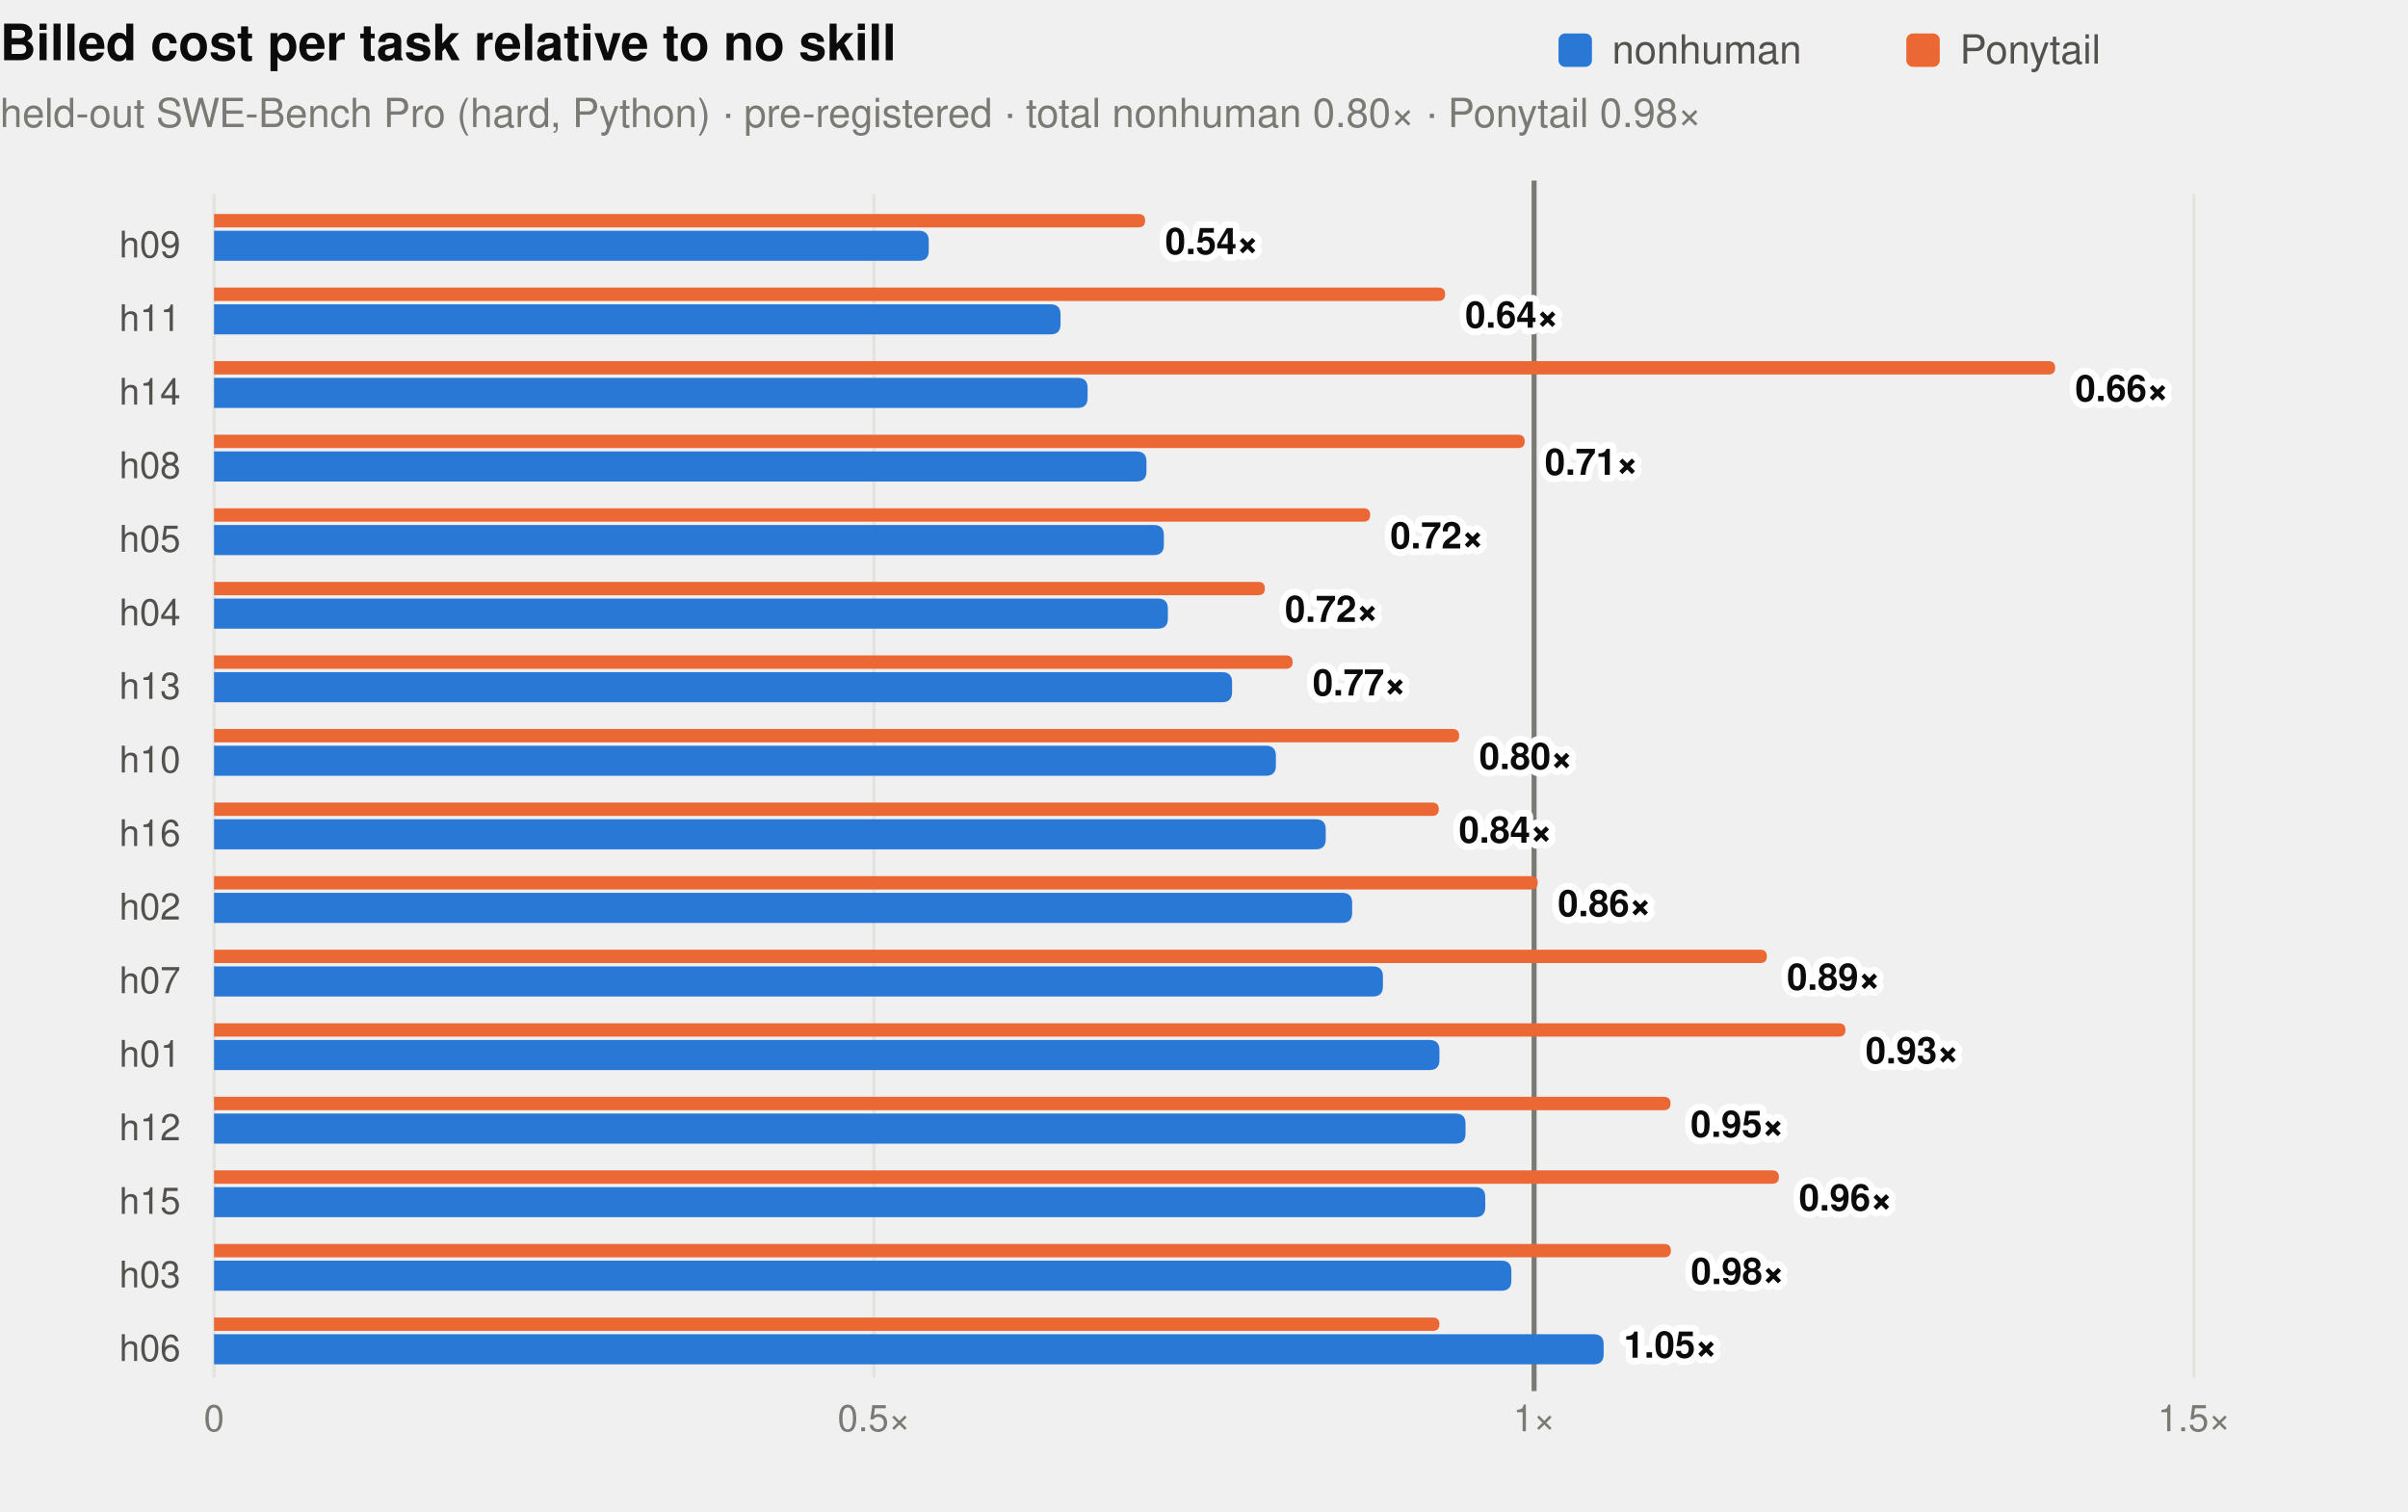
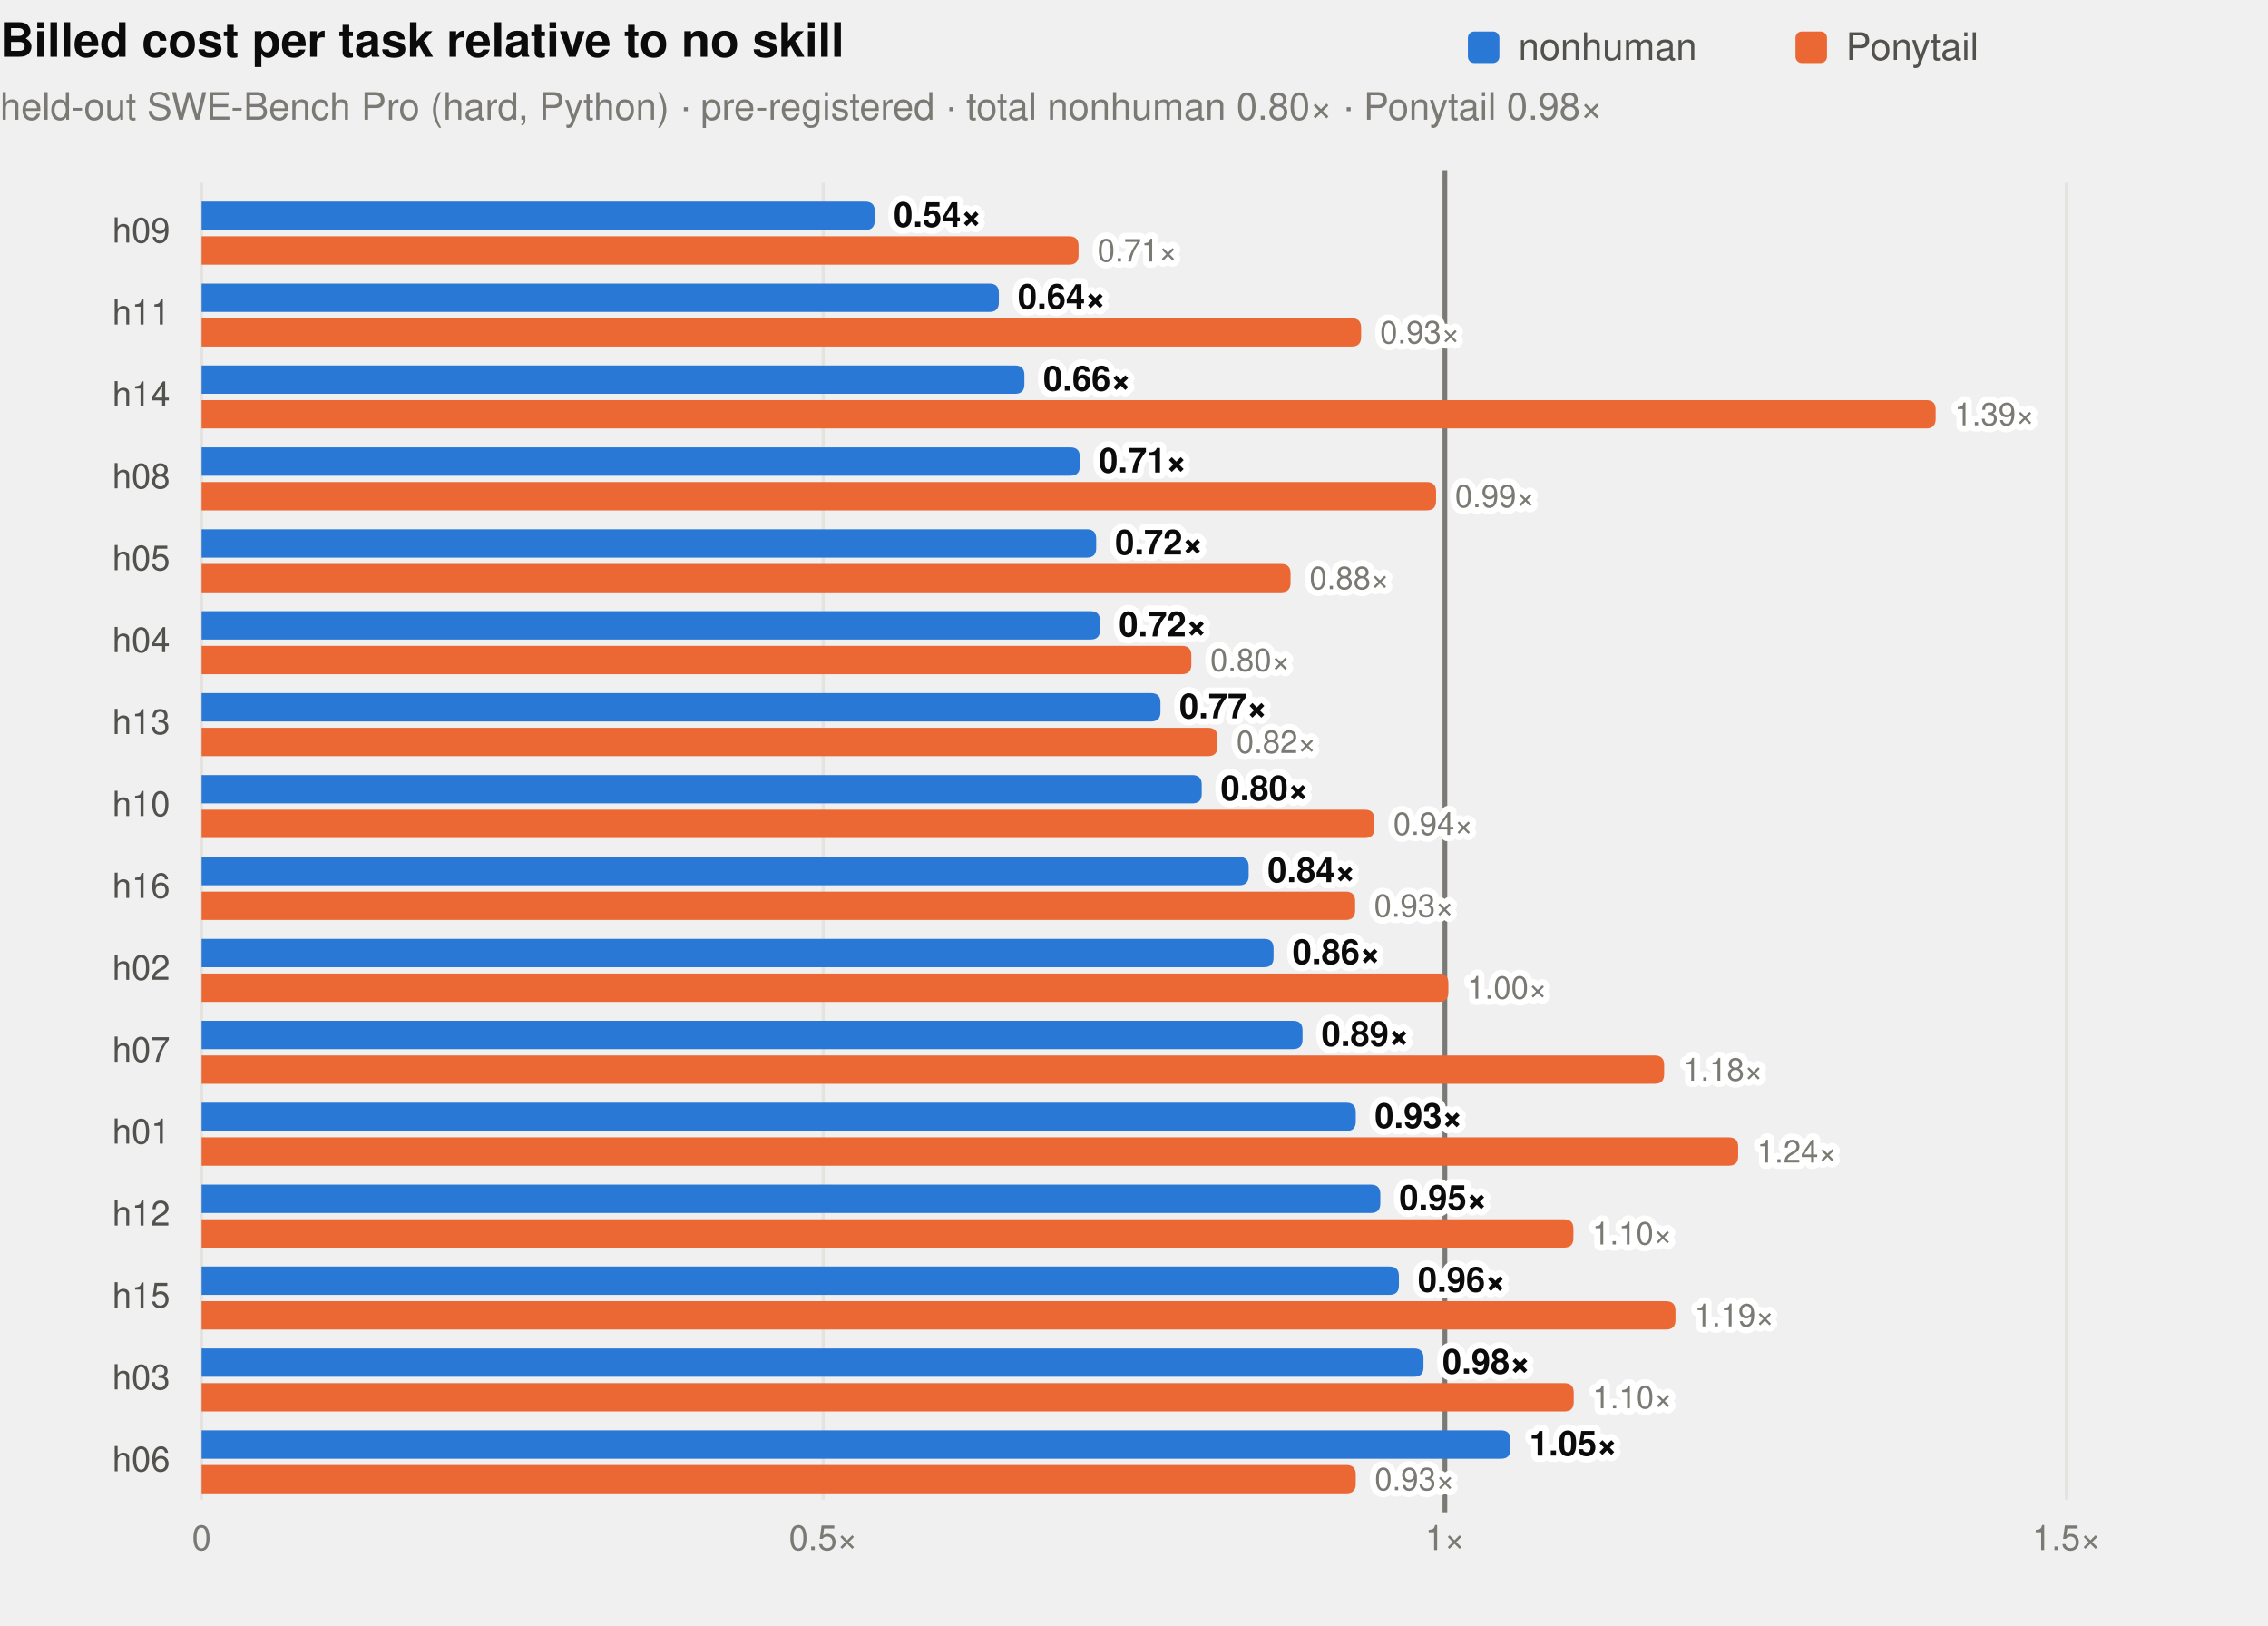
- <svg xmlns="http://www.w3.org/2000/svg" width="720" height="452" viewBox="0 0 720 452" font-family="-apple-system,BlinkMacSystemFont,'Segoe UI',Helvetica,Arial,sans-serif" role="img" aria-label="Billed cost per held-out task relative to no skill">
+ <svg xmlns="http://www.w3.org/2000/svg" width="720" height="516" viewBox="0 0 720 516" font-family="-apple-system,BlinkMacSystemFont,'Segoe UI',Helvetica,Arial,sans-serif" role="img" aria-label="Billed cost per held-out task relative to no skill">
  <text x="0.0" y="18.0" fill="#0b0b0b" font-size="15" font-weight="600" text-anchor="start">Billed cost per task relative to no skill</text>
  <text x="0.0" y="38.0" fill="#7a7973" font-size="12" font-weight="400" text-anchor="start">held-out SWE-Bench Pro (hard, Python) · pre-registered · total nonhuman 0.80× · Ponytail 0.98×</text>
  <rect x="466" y="10" width="10" height="10" rx="2" fill="#2a78d6" />
  <text x="482.0" y="19.0" fill="#52514e" font-size="12" font-weight="400" text-anchor="start">nonhuman</text>
  <rect x="570" y="10" width="10" height="10" rx="2" fill="#eb6834" />
  <text x="586.0" y="19.0" fill="#52514e" font-size="12" font-weight="400" text-anchor="start">Ponytail</text>
-   <line x1="64.0" y1="58" x2="64.0" y2="412" stroke="#e4e3df" stroke-width="1" />
-   <text x="64.0" y="428.0" fill="#7a7973" font-size="11" font-weight="400" text-anchor="middle">0</text>
-   <line x1="261.3" y1="58" x2="261.3" y2="412" stroke="#e4e3df" stroke-width="1" />
-   <text x="261.3" y="428.0" fill="#7a7973" font-size="11" font-weight="400" text-anchor="middle">0.5×</text>
-   <line x1="458.7" y1="58" x2="458.7" y2="412" stroke="#e4e3df" stroke-width="1" />
-   <text x="458.7" y="428.0" fill="#7a7973" font-size="11" font-weight="400" text-anchor="middle">1×</text>
-   <line x1="656.0" y1="58" x2="656.0" y2="412" stroke="#e4e3df" stroke-width="1" />
-   <text x="656.0" y="428.0" fill="#7a7973" font-size="11" font-weight="400" text-anchor="middle">1.5×</text>
-   <line x1="458.7" y1="54" x2="458.7" y2="416" stroke="#7a7973" stroke-width="1.5" />
+   <line x1="64.0" y1="58" x2="64.0" y2="476" stroke="#e4e3df" stroke-width="1" />
+   <text x="64.0" y="492.0" fill="#7a7973" font-size="11" font-weight="400" text-anchor="middle">0</text>
+   <line x1="261.3" y1="58" x2="261.3" y2="476" stroke="#e4e3df" stroke-width="1" />
+   <text x="261.3" y="492.0" fill="#7a7973" font-size="11" font-weight="400" text-anchor="middle">0.5×</text>
+   <line x1="458.7" y1="58" x2="458.7" y2="476" stroke="#e4e3df" stroke-width="1" />
+   <text x="458.7" y="492.0" fill="#7a7973" font-size="11" font-weight="400" text-anchor="middle">1×</text>
+   <line x1="656.0" y1="58" x2="656.0" y2="476" stroke="#e4e3df" stroke-width="1" />
+   <text x="656.0" y="492.0" fill="#7a7973" font-size="11" font-weight="400" text-anchor="middle">1.5×</text>
+   <line x1="458.7" y1="54" x2="458.7" y2="480" stroke="#7a7973" stroke-width="1.5" />
  <text x="54.0" y="77.0" fill="#52514e" font-size="11" font-weight="400" text-anchor="end">h09</text>
-   <path d="M64.0,64.0 H340.4 Q342.4,64.0 342.4,66.0 V66.0 Q342.4,68.0 340.4,68.0 H64.0 Z" fill="#eb6834" />
-   <path d="M64.0,69.0 H274.7 Q277.7,69.0 277.7,72.0 V75.0 Q277.7,78.0 274.7,78.0 H64.0 Z" fill="#2a78d6" />
-   <text x="348.4" y="76.0" fill="#0b0b0b" font-size="11" font-weight="600" text-anchor="start" stroke="#ffffff" stroke-width="4" paint-order="stroke" stroke-linejoin="round">0.54×</text>
-   <text x="54.0" y="99.0" fill="#52514e" font-size="11" font-weight="400" text-anchor="end">h11</text>
-   <path d="M64.0,86.0 H430.1 Q432.1,86.0 432.1,88.0 V88.0 Q432.1,90.0 430.1,90.0 H64.0 Z" fill="#eb6834" />
-   <path d="M64.0,91.0 H314.1 Q317.1,91.0 317.1,94.0 V97.0 Q317.1,100.0 314.1,100.0 H64.0 Z" fill="#2a78d6" />
-   <text x="438.1" y="98.0" fill="#0b0b0b" font-size="11" font-weight="600" text-anchor="start" stroke="#ffffff" stroke-width="4" paint-order="stroke" stroke-linejoin="round">0.64×</text>
-   <text x="54.0" y="121.0" fill="#52514e" font-size="11" font-weight="400" text-anchor="end">h14</text>
-   <path d="M64.0,108.0 H612.5 Q614.5,108.0 614.5,110.0 V110.0 Q614.5,112.0 612.5,112.0 H64.0 Z" fill="#eb6834" />
-   <path d="M64.0,113.0 H322.2 Q325.2,113.0 325.2,116.0 V119.0 Q325.2,122.0 322.2,122.0 H64.0 Z" fill="#2a78d6" />
-   <text x="620.5" y="120.0" fill="#0b0b0b" font-size="11" font-weight="600" text-anchor="start" stroke="#ffffff" stroke-width="4" paint-order="stroke" stroke-linejoin="round">0.66×</text>
-   <text x="54.0" y="143.0" fill="#52514e" font-size="11" font-weight="400" text-anchor="end">h08</text>
-   <path d="M64.0,130.0 H453.9 Q455.9,130.0 455.9,132.0 V132.0 Q455.9,134.0 453.9,134.0 H64.0 Z" fill="#eb6834" />
-   <path d="M64.0,135.0 H339.8 Q342.8,135.0 342.8,138.0 V141.0 Q342.8,144.0 339.8,144.0 H64.0 Z" fill="#2a78d6" />
-   <text x="461.9" y="142.0" fill="#0b0b0b" font-size="11" font-weight="600" text-anchor="start" stroke="#ffffff" stroke-width="4" paint-order="stroke" stroke-linejoin="round">0.71×</text>
-   <text x="54.0" y="165.0" fill="#52514e" font-size="11" font-weight="400" text-anchor="end">h05</text>
-   <path d="M64.0,152.0 H407.7 Q409.7,152.0 409.7,154.0 V154.0 Q409.7,156.0 407.7,156.0 H64.0 Z" fill="#eb6834" />
-   <path d="M64.0,157.0 H345.0 Q348.0,157.0 348.0,160.0 V163.0 Q348.0,166.0 345.0,166.0 H64.0 Z" fill="#2a78d6" />
-   <text x="415.7" y="164.0" fill="#0b0b0b" font-size="11" font-weight="600" text-anchor="start" stroke="#ffffff" stroke-width="4" paint-order="stroke" stroke-linejoin="round">0.72×</text>
-   <text x="54.0" y="187.0" fill="#52514e" font-size="11" font-weight="400" text-anchor="end">h04</text>
-   <path d="M64.0,174.0 H376.2 Q378.2,174.0 378.2,176.0 V176.0 Q378.2,178.0 376.2,178.0 H64.0 Z" fill="#eb6834" />
-   <path d="M64.0,179.0 H346.2 Q349.2,179.0 349.2,182.0 V185.0 Q349.2,188.0 346.2,188.0 H64.0 Z" fill="#2a78d6" />
-   <text x="384.2" y="186.0" fill="#0b0b0b" font-size="11" font-weight="600" text-anchor="start" stroke="#ffffff" stroke-width="4" paint-order="stroke" stroke-linejoin="round">0.72×</text>
-   <text x="54.0" y="209.0" fill="#52514e" font-size="11" font-weight="400" text-anchor="end">h13</text>
-   <path d="M64.0,196.0 H384.5 Q386.5,196.0 386.5,198.0 V198.0 Q386.5,200.0 384.5,200.0 H64.0 Z" fill="#eb6834" />
-   <path d="M64.0,201.0 H365.4 Q368.4,201.0 368.4,204.0 V207.0 Q368.4,210.0 365.4,210.0 H64.0 Z" fill="#2a78d6" />
-   <text x="392.5" y="208.0" fill="#0b0b0b" font-size="11" font-weight="600" text-anchor="start" stroke="#ffffff" stroke-width="4" paint-order="stroke" stroke-linejoin="round">0.77×</text>
-   <text x="54.0" y="231.0" fill="#52514e" font-size="11" font-weight="400" text-anchor="end">h10</text>
-   <path d="M64.0,218.0 H434.3 Q436.3,218.0 436.3,220.0 V220.0 Q436.3,222.0 434.3,222.0 H64.0 Z" fill="#eb6834" />
-   <path d="M64.0,223.0 H378.5 Q381.5,223.0 381.5,226.0 V229.0 Q381.5,232.0 378.5,232.0 H64.0 Z" fill="#2a78d6" />
-   <text x="442.3" y="230.0" fill="#0b0b0b" font-size="11" font-weight="600" text-anchor="start" stroke="#ffffff" stroke-width="4" paint-order="stroke" stroke-linejoin="round">0.80×</text>
-   <text x="54.0" y="253.0" fill="#52514e" font-size="11" font-weight="400" text-anchor="end">h16</text>
-   <path d="M64.0,240.0 H428.2 Q430.2,240.0 430.2,242.0 V242.0 Q430.2,244.0 428.2,244.0 H64.0 Z" fill="#eb6834" />
-   <path d="M64.0,245.0 H393.4 Q396.4,245.0 396.4,248.0 V251.0 Q396.4,254.0 393.4,254.0 H64.0 Z" fill="#2a78d6" />
-   <text x="436.2" y="252.0" fill="#0b0b0b" font-size="11" font-weight="600" text-anchor="start" stroke="#ffffff" stroke-width="4" paint-order="stroke" stroke-linejoin="round">0.84×</text>
-   <text x="54.0" y="275.0" fill="#52514e" font-size="11" font-weight="400" text-anchor="end">h02</text>
-   <path d="M64.0,262.0 H457.8 Q459.8,262.0 459.8,264.0 V264.0 Q459.8,266.0 457.8,266.0 H64.0 Z" fill="#eb6834" />
-   <path d="M64.0,267.0 H401.3 Q404.3,267.0 404.3,270.0 V273.0 Q404.3,276.0 401.3,276.0 H64.0 Z" fill="#2a78d6" />
-   <text x="465.8" y="274.0" fill="#0b0b0b" font-size="11" font-weight="600" text-anchor="start" stroke="#ffffff" stroke-width="4" paint-order="stroke" stroke-linejoin="round">0.86×</text>
-   <text x="54.0" y="297.0" fill="#52514e" font-size="11" font-weight="400" text-anchor="end">h07</text>
-   <path d="M64.0,284.0 H526.3 Q528.3,284.0 528.3,286.0 V286.0 Q528.3,288.0 526.3,288.0 H64.0 Z" fill="#eb6834" />
-   <path d="M64.0,289.0 H410.5 Q413.5,289.0 413.5,292.0 V295.0 Q413.5,298.0 410.5,298.0 H64.0 Z" fill="#2a78d6" />
-   <text x="534.3" y="296.0" fill="#0b0b0b" font-size="11" font-weight="600" text-anchor="start" stroke="#ffffff" stroke-width="4" paint-order="stroke" stroke-linejoin="round">0.89×</text>
-   <text x="54.0" y="319.0" fill="#52514e" font-size="11" font-weight="400" text-anchor="end">h01</text>
-   <path d="M64.0,306.0 H549.8 Q551.8,306.0 551.8,308.0 V308.0 Q551.8,310.0 549.8,310.0 H64.0 Z" fill="#eb6834" />
-   <path d="M64.0,311.0 H427.4 Q430.4,311.0 430.4,314.0 V317.0 Q430.4,320.0 427.4,320.0 H64.0 Z" fill="#2a78d6" />
-   <text x="557.8" y="318.0" fill="#0b0b0b" font-size="11" font-weight="600" text-anchor="start" stroke="#ffffff" stroke-width="4" paint-order="stroke" stroke-linejoin="round">0.93×</text>
-   <text x="54.0" y="341.0" fill="#52514e" font-size="11" font-weight="400" text-anchor="end">h12</text>
-   <path d="M64.0,328.0 H497.5 Q499.5,328.0 499.5,330.0 V330.0 Q499.5,332.0 497.5,332.0 H64.0 Z" fill="#eb6834" />
-   <path d="M64.0,333.0 H435.2 Q438.2,333.0 438.2,336.0 V339.0 Q438.2,342.0 435.2,342.0 H64.0 Z" fill="#2a78d6" />
-   <text x="505.5" y="340.0" fill="#0b0b0b" font-size="11" font-weight="600" text-anchor="start" stroke="#ffffff" stroke-width="4" paint-order="stroke" stroke-linejoin="round">0.95×</text>
-   <text x="54.0" y="363.0" fill="#52514e" font-size="11" font-weight="400" text-anchor="end">h15</text>
-   <path d="M64.0,350.0 H529.9 Q531.9,350.0 531.9,352.0 V352.0 Q531.9,354.0 529.9,354.0 H64.0 Z" fill="#eb6834" />
-   <path d="M64.0,355.0 H441.1 Q444.1,355.0 444.1,358.0 V361.0 Q444.1,364.0 441.1,364.0 H64.0 Z" fill="#2a78d6" />
-   <text x="537.9" y="362.0" fill="#0b0b0b" font-size="11" font-weight="600" text-anchor="start" stroke="#ffffff" stroke-width="4" paint-order="stroke" stroke-linejoin="round">0.96×</text>
-   <text x="54.0" y="385.0" fill="#52514e" font-size="11" font-weight="400" text-anchor="end">h03</text>
-   <path d="M64.0,372.0 H497.6 Q499.6,372.0 499.6,374.0 V374.0 Q499.6,376.0 497.6,376.0 H64.0 Z" fill="#eb6834" />
-   <path d="M64.0,377.0 H448.9 Q451.9,377.0 451.9,380.0 V383.0 Q451.9,386.0 448.9,386.0 H64.0 Z" fill="#2a78d6" />
-   <text x="505.6" y="384.0" fill="#0b0b0b" font-size="11" font-weight="600" text-anchor="start" stroke="#ffffff" stroke-width="4" paint-order="stroke" stroke-linejoin="round">0.98×</text>
-   <text x="54.0" y="407.0" fill="#52514e" font-size="11" font-weight="400" text-anchor="end">h06</text>
-   <path d="M64.0,394.0 H428.4 Q430.4,394.0 430.4,396.0 V396.0 Q430.4,398.0 428.4,398.0 H64.0 Z" fill="#eb6834" />
-   <path d="M64.0,399.0 H476.5 Q479.5,399.0 479.5,402.0 V405.0 Q479.5,408.0 476.5,408.0 H64.0 Z" fill="#2a78d6" />
-   <text x="485.5" y="406.0" fill="#0b0b0b" font-size="11" font-weight="600" text-anchor="start" stroke="#ffffff" stroke-width="4" paint-order="stroke" stroke-linejoin="round">1.05×</text>
+   <path d="M64.0,64.0 H274.7 Q277.7,64.0 277.7,67.0 V70.0 Q277.7,73.0 274.7,73.0 H64.0 Z" fill="#2a78d6" />
+   <text x="283.7" y="72.0" fill="#0b0b0b" font-size="11" font-weight="600" text-anchor="start" stroke="#ffffff" stroke-width="4" paint-order="stroke" stroke-linejoin="round">0.54×</text>
+   <path d="M64.0,75.0 H339.4 Q342.4,75.0 342.4,78.0 V81.0 Q342.4,84.0 339.4,84.0 H64.0 Z" fill="#eb6834" />
+   <text x="348.4" y="83.0" fill="#7a7973" font-size="10" font-weight="400" text-anchor="start" stroke="#ffffff" stroke-width="4" paint-order="stroke" stroke-linejoin="round">0.71×</text>
+   <text x="54.0" y="103.0" fill="#52514e" font-size="11" font-weight="400" text-anchor="end">h11</text>
+   <path d="M64.0,90.0 H314.1 Q317.1,90.0 317.1,93.0 V96.0 Q317.1,99.0 314.1,99.0 H64.0 Z" fill="#2a78d6" />
+   <text x="323.1" y="98.0" fill="#0b0b0b" font-size="11" font-weight="600" text-anchor="start" stroke="#ffffff" stroke-width="4" paint-order="stroke" stroke-linejoin="round">0.64×</text>
+   <path d="M64.0,101.0 H429.1 Q432.1,101.0 432.1,104.0 V107.0 Q432.1,110.0 429.1,110.0 H64.0 Z" fill="#eb6834" />
+   <text x="438.1" y="109.0" fill="#7a7973" font-size="10" font-weight="400" text-anchor="start" stroke="#ffffff" stroke-width="4" paint-order="stroke" stroke-linejoin="round">0.93×</text>
+   <text x="54.0" y="129.0" fill="#52514e" font-size="11" font-weight="400" text-anchor="end">h14</text>
+   <path d="M64.0,116.0 H322.2 Q325.2,116.0 325.2,119.0 V122.0 Q325.2,125.0 322.2,125.0 H64.0 Z" fill="#2a78d6" />
+   <text x="331.2" y="124.0" fill="#0b0b0b" font-size="11" font-weight="600" text-anchor="start" stroke="#ffffff" stroke-width="4" paint-order="stroke" stroke-linejoin="round">0.66×</text>
+   <path d="M64.0,127.0 H611.5 Q614.5,127.0 614.5,130.0 V133.0 Q614.5,136.0 611.5,136.0 H64.0 Z" fill="#eb6834" />
+   <text x="620.5" y="135.0" fill="#7a7973" font-size="10" font-weight="400" text-anchor="start" stroke="#ffffff" stroke-width="4" paint-order="stroke" stroke-linejoin="round">1.39×</text>
+   <text x="54.0" y="155.0" fill="#52514e" font-size="11" font-weight="400" text-anchor="end">h08</text>
+   <path d="M64.0,142.0 H339.8 Q342.8,142.0 342.8,145.0 V148.0 Q342.8,151.0 339.8,151.0 H64.0 Z" fill="#2a78d6" />
+   <text x="348.8" y="150.0" fill="#0b0b0b" font-size="11" font-weight="600" text-anchor="start" stroke="#ffffff" stroke-width="4" paint-order="stroke" stroke-linejoin="round">0.71×</text>
+   <path d="M64.0,153.0 H452.9 Q455.9,153.0 455.9,156.0 V159.0 Q455.9,162.0 452.9,162.0 H64.0 Z" fill="#eb6834" />
+   <text x="461.9" y="161.0" fill="#7a7973" font-size="10" font-weight="400" text-anchor="start" stroke="#ffffff" stroke-width="4" paint-order="stroke" stroke-linejoin="round">0.99×</text>
+   <text x="54.0" y="181.0" fill="#52514e" font-size="11" font-weight="400" text-anchor="end">h05</text>
+   <path d="M64.0,168.0 H345.0 Q348.0,168.0 348.0,171.0 V174.0 Q348.0,177.0 345.0,177.0 H64.0 Z" fill="#2a78d6" />
+   <text x="354.0" y="176.0" fill="#0b0b0b" font-size="11" font-weight="600" text-anchor="start" stroke="#ffffff" stroke-width="4" paint-order="stroke" stroke-linejoin="round">0.72×</text>
+   <path d="M64.0,179.0 H406.7 Q409.7,179.0 409.7,182.0 V185.0 Q409.7,188.0 406.7,188.0 H64.0 Z" fill="#eb6834" />
+   <text x="415.7" y="187.0" fill="#7a7973" font-size="10" font-weight="400" text-anchor="start" stroke="#ffffff" stroke-width="4" paint-order="stroke" stroke-linejoin="round">0.88×</text>
+   <text x="54.0" y="207.0" fill="#52514e" font-size="11" font-weight="400" text-anchor="end">h04</text>
+   <path d="M64.0,194.0 H346.2 Q349.2,194.0 349.2,197.0 V200.0 Q349.2,203.0 346.2,203.0 H64.0 Z" fill="#2a78d6" />
+   <text x="355.2" y="202.0" fill="#0b0b0b" font-size="11" font-weight="600" text-anchor="start" stroke="#ffffff" stroke-width="4" paint-order="stroke" stroke-linejoin="round">0.72×</text>
+   <path d="M64.0,205.0 H375.2 Q378.2,205.0 378.2,208.0 V211.0 Q378.2,214.0 375.2,214.0 H64.0 Z" fill="#eb6834" />
+   <text x="384.2" y="213.0" fill="#7a7973" font-size="10" font-weight="400" text-anchor="start" stroke="#ffffff" stroke-width="4" paint-order="stroke" stroke-linejoin="round">0.80×</text>
+   <text x="54.0" y="233.0" fill="#52514e" font-size="11" font-weight="400" text-anchor="end">h13</text>
+   <path d="M64.0,220.0 H365.4 Q368.4,220.0 368.4,223.0 V226.0 Q368.4,229.0 365.4,229.0 H64.0 Z" fill="#2a78d6" />
+   <text x="374.4" y="228.0" fill="#0b0b0b" font-size="11" font-weight="600" text-anchor="start" stroke="#ffffff" stroke-width="4" paint-order="stroke" stroke-linejoin="round">0.77×</text>
+   <path d="M64.0,231.0 H383.5 Q386.5,231.0 386.5,234.0 V237.0 Q386.5,240.0 383.5,240.0 H64.0 Z" fill="#eb6834" />
+   <text x="392.5" y="239.0" fill="#7a7973" font-size="10" font-weight="400" text-anchor="start" stroke="#ffffff" stroke-width="4" paint-order="stroke" stroke-linejoin="round">0.82×</text>
+   <text x="54.0" y="259.0" fill="#52514e" font-size="11" font-weight="400" text-anchor="end">h10</text>
+   <path d="M64.0,246.0 H378.5 Q381.5,246.0 381.5,249.0 V252.0 Q381.5,255.0 378.5,255.0 H64.0 Z" fill="#2a78d6" />
+   <text x="387.5" y="254.0" fill="#0b0b0b" font-size="11" font-weight="600" text-anchor="start" stroke="#ffffff" stroke-width="4" paint-order="stroke" stroke-linejoin="round">0.80×</text>
+   <path d="M64.0,257.0 H433.3 Q436.3,257.0 436.3,260.0 V263.0 Q436.3,266.0 433.3,266.0 H64.0 Z" fill="#eb6834" />
+   <text x="442.3" y="265.0" fill="#7a7973" font-size="10" font-weight="400" text-anchor="start" stroke="#ffffff" stroke-width="4" paint-order="stroke" stroke-linejoin="round">0.94×</text>
+   <text x="54.0" y="285.0" fill="#52514e" font-size="11" font-weight="400" text-anchor="end">h16</text>
+   <path d="M64.0,272.0 H393.4 Q396.4,272.0 396.4,275.0 V278.0 Q396.4,281.0 393.4,281.0 H64.0 Z" fill="#2a78d6" />
+   <text x="402.4" y="280.0" fill="#0b0b0b" font-size="11" font-weight="600" text-anchor="start" stroke="#ffffff" stroke-width="4" paint-order="stroke" stroke-linejoin="round">0.84×</text>
+   <path d="M64.0,283.0 H427.2 Q430.2,283.0 430.2,286.0 V289.0 Q430.2,292.0 427.2,292.0 H64.0 Z" fill="#eb6834" />
+   <text x="436.2" y="291.0" fill="#7a7973" font-size="10" font-weight="400" text-anchor="start" stroke="#ffffff" stroke-width="4" paint-order="stroke" stroke-linejoin="round">0.93×</text>
+   <text x="54.0" y="311.0" fill="#52514e" font-size="11" font-weight="400" text-anchor="end">h02</text>
+   <path d="M64.0,298.0 H401.3 Q404.3,298.0 404.3,301.0 V304.0 Q404.3,307.0 401.3,307.0 H64.0 Z" fill="#2a78d6" />
+   <text x="410.3" y="306.0" fill="#0b0b0b" font-size="11" font-weight="600" text-anchor="start" stroke="#ffffff" stroke-width="4" paint-order="stroke" stroke-linejoin="round">0.86×</text>
+   <path d="M64.0,309.0 H456.8 Q459.8,309.0 459.8,312.0 V315.0 Q459.8,318.0 456.8,318.0 H64.0 Z" fill="#eb6834" />
+   <text x="465.8" y="317.0" fill="#7a7973" font-size="10" font-weight="400" text-anchor="start" stroke="#ffffff" stroke-width="4" paint-order="stroke" stroke-linejoin="round">1.00×</text>
+   <text x="54.0" y="337.0" fill="#52514e" font-size="11" font-weight="400" text-anchor="end">h07</text>
+   <path d="M64.0,324.0 H410.5 Q413.5,324.0 413.5,327.0 V330.0 Q413.5,333.0 410.5,333.0 H64.0 Z" fill="#2a78d6" />
+   <text x="419.5" y="332.0" fill="#0b0b0b" font-size="11" font-weight="600" text-anchor="start" stroke="#ffffff" stroke-width="4" paint-order="stroke" stroke-linejoin="round">0.89×</text>
+   <path d="M64.0,335.0 H525.3 Q528.3,335.0 528.3,338.0 V341.0 Q528.3,344.0 525.3,344.0 H64.0 Z" fill="#eb6834" />
+   <text x="534.3" y="343.0" fill="#7a7973" font-size="10" font-weight="400" text-anchor="start" stroke="#ffffff" stroke-width="4" paint-order="stroke" stroke-linejoin="round">1.18×</text>
+   <text x="54.0" y="363.0" fill="#52514e" font-size="11" font-weight="400" text-anchor="end">h01</text>
+   <path d="M64.0,350.0 H427.4 Q430.4,350.0 430.4,353.0 V356.0 Q430.4,359.0 427.4,359.0 H64.0 Z" fill="#2a78d6" />
+   <text x="436.4" y="358.0" fill="#0b0b0b" font-size="11" font-weight="600" text-anchor="start" stroke="#ffffff" stroke-width="4" paint-order="stroke" stroke-linejoin="round">0.93×</text>
+   <path d="M64.0,361.0 H548.8 Q551.8,361.0 551.8,364.0 V367.0 Q551.8,370.0 548.8,370.0 H64.0 Z" fill="#eb6834" />
+   <text x="557.8" y="369.0" fill="#7a7973" font-size="10" font-weight="400" text-anchor="start" stroke="#ffffff" stroke-width="4" paint-order="stroke" stroke-linejoin="round">1.24×</text>
+   <text x="54.0" y="389.0" fill="#52514e" font-size="11" font-weight="400" text-anchor="end">h12</text>
+   <path d="M64.0,376.0 H435.2 Q438.2,376.0 438.2,379.0 V382.0 Q438.2,385.0 435.2,385.0 H64.0 Z" fill="#2a78d6" />
+   <text x="444.2" y="384.0" fill="#0b0b0b" font-size="11" font-weight="600" text-anchor="start" stroke="#ffffff" stroke-width="4" paint-order="stroke" stroke-linejoin="round">0.95×</text>
+   <path d="M64.0,387.0 H496.5 Q499.5,387.0 499.5,390.0 V393.0 Q499.5,396.0 496.5,396.0 H64.0 Z" fill="#eb6834" />
+   <text x="505.5" y="395.0" fill="#7a7973" font-size="10" font-weight="400" text-anchor="start" stroke="#ffffff" stroke-width="4" paint-order="stroke" stroke-linejoin="round">1.10×</text>
+   <text x="54.0" y="415.0" fill="#52514e" font-size="11" font-weight="400" text-anchor="end">h15</text>
+   <path d="M64.0,402.0 H441.1 Q444.1,402.0 444.1,405.0 V408.0 Q444.1,411.0 441.1,411.0 H64.0 Z" fill="#2a78d6" />
+   <text x="450.1" y="410.0" fill="#0b0b0b" font-size="11" font-weight="600" text-anchor="start" stroke="#ffffff" stroke-width="4" paint-order="stroke" stroke-linejoin="round">0.96×</text>
+   <path d="M64.0,413.0 H528.9 Q531.9,413.0 531.9,416.0 V419.0 Q531.9,422.0 528.9,422.0 H64.0 Z" fill="#eb6834" />
+   <text x="537.9" y="421.0" fill="#7a7973" font-size="10" font-weight="400" text-anchor="start" stroke="#ffffff" stroke-width="4" paint-order="stroke" stroke-linejoin="round">1.19×</text>
+   <text x="54.0" y="441.0" fill="#52514e" font-size="11" font-weight="400" text-anchor="end">h03</text>
+   <path d="M64.0,428.0 H448.9 Q451.9,428.0 451.9,431.0 V434.0 Q451.9,437.0 448.9,437.0 H64.0 Z" fill="#2a78d6" />
+   <text x="457.9" y="436.0" fill="#0b0b0b" font-size="11" font-weight="600" text-anchor="start" stroke="#ffffff" stroke-width="4" paint-order="stroke" stroke-linejoin="round">0.98×</text>
+   <path d="M64.0,439.0 H496.6 Q499.6,439.0 499.6,442.0 V445.0 Q499.6,448.0 496.6,448.0 H64.0 Z" fill="#eb6834" />
+   <text x="505.6" y="447.0" fill="#7a7973" font-size="10" font-weight="400" text-anchor="start" stroke="#ffffff" stroke-width="4" paint-order="stroke" stroke-linejoin="round">1.10×</text>
+   <text x="54.0" y="467.0" fill="#52514e" font-size="11" font-weight="400" text-anchor="end">h06</text>
+   <path d="M64.0,454.0 H476.5 Q479.5,454.0 479.5,457.0 V460.0 Q479.5,463.0 476.5,463.0 H64.0 Z" fill="#2a78d6" />
+   <text x="485.5" y="462.0" fill="#0b0b0b" font-size="11" font-weight="600" text-anchor="start" stroke="#ffffff" stroke-width="4" paint-order="stroke" stroke-linejoin="round">1.05×</text>
+   <path d="M64.0,465.0 H427.4 Q430.4,465.0 430.4,468.0 V471.0 Q430.4,474.0 427.4,474.0 H64.0 Z" fill="#eb6834" />
+   <text x="436.4" y="473.0" fill="#7a7973" font-size="10" font-weight="400" text-anchor="start" stroke="#ffffff" stroke-width="4" paint-order="stroke" stroke-linejoin="round">0.93×</text>
</svg>
